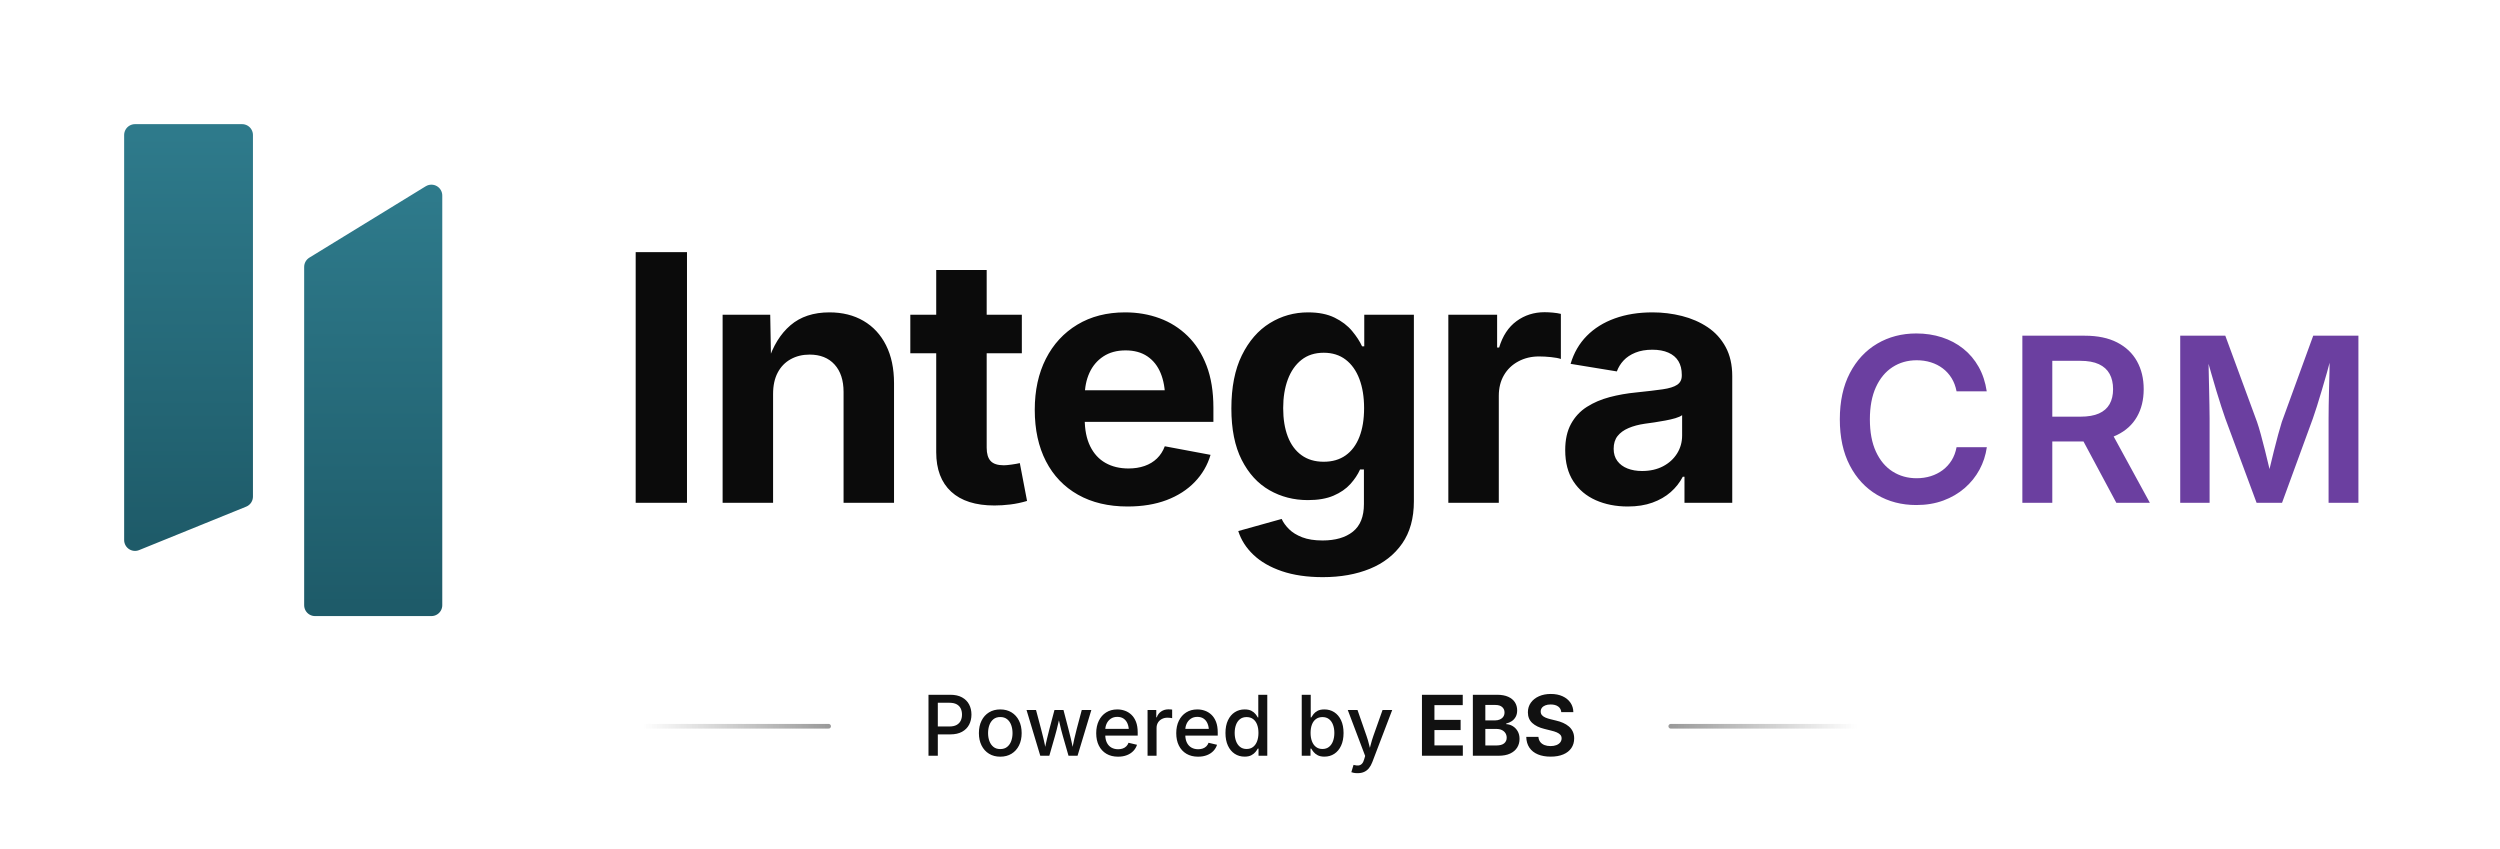
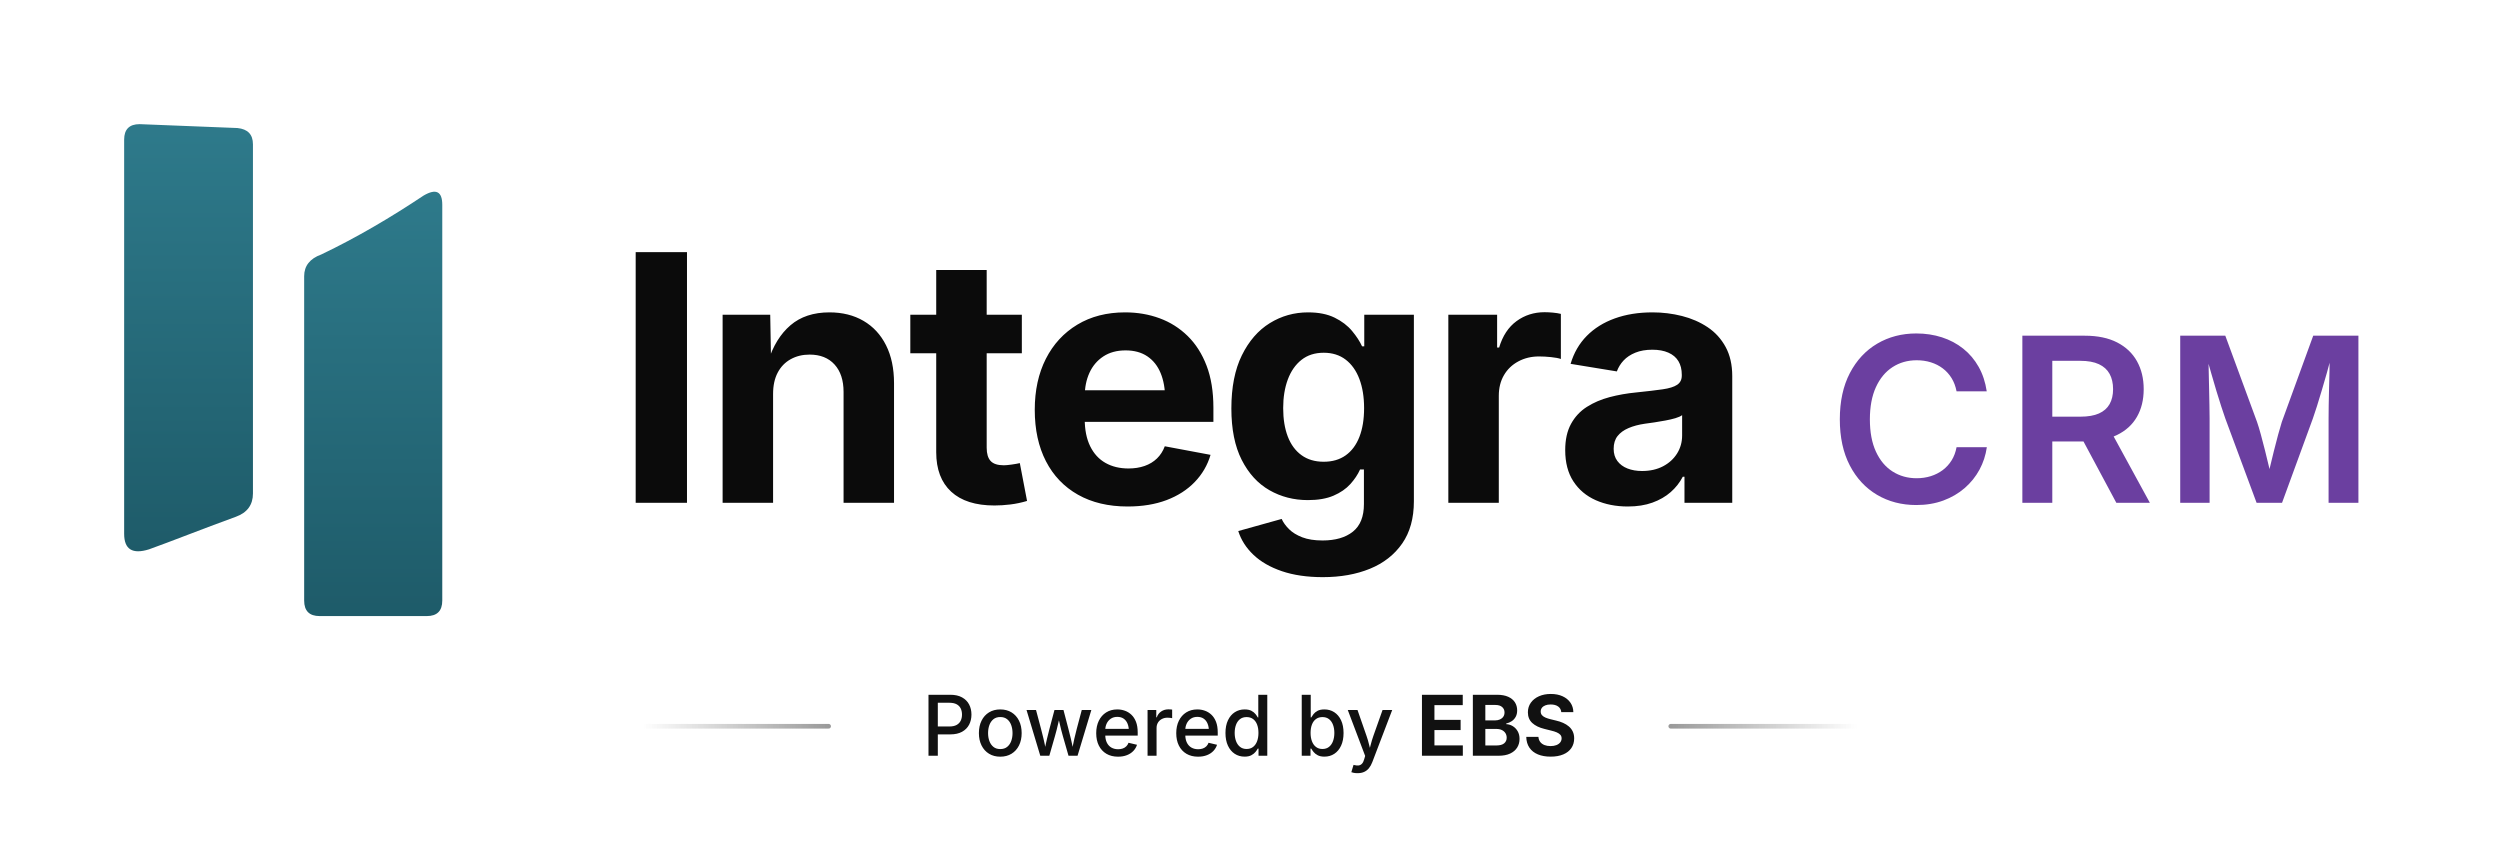
<svg xmlns="http://www.w3.org/2000/svg" viewBox="0 0 1611 547" width="1611" height="547">
  <defs>
    <linearGradient id="ig" x1="0" y1="0" x2="0" y2="1">
      <stop offset="0" stop-color="#2E7A8B" />
      <stop offset="1" stop-color="#1E5B69" />
    </linearGradient>
    <linearGradient id="lg1" gradientUnits="userSpaceOnUse" x1="413.968" y1="0" x2="533.968" y2="0">
      <stop offset="0" stop-color="#9A9A9A" stop-opacity="0" />
      <stop offset="1" stop-color="#9A9A9A" />
    </linearGradient>
    <linearGradient id="lg2" gradientUnits="userSpaceOnUse" x1="1076.634" y1="0" x2="1196.634" y2="0">
      <stop offset="0" stop-color="#9A9A9A" />
      <stop offset="1" stop-color="#9A9A9A" stop-opacity="0" />
    </linearGradient>
  </defs>
-   <polygon points="87,87 156,87 156,320 87,348" fill="url(#ig)" stroke="url(#ig)" stroke-width="14" stroke-linejoin="round" />
-   <polygon points="203,172 278,126 278,390 203,390" fill="url(#ig)" stroke="url(#ig)" stroke-width="14" stroke-linejoin="round" />
+   <path fill="url(#ig)" d="M90,80 L153,82.5 Q163,83.5 163,93 L163,318 Q163,329 152,333 C130,341 110,349 96,354 Q80,359 80,344 L80,90 Q80,80 90,80 Z" />
+   <path fill="url(#ig)" d="M196,178 Q196,168 207,164 C230,153 252,140 273,126 Q285,119 285,132 L285,387 Q285,397 275,397 L206,397 Q196,397 196,387 Z" />
  <path d="M442.695 162.486V324.0H409.634V162.486ZM498.174 253.866V324.0H465.654V202.811H496.331L496.873 233.054H494.922Q499.691 217.878 509.393 209.585Q519.095 201.293 534.487 201.293Q547.061 201.293 556.438 206.767Q565.814 212.241 570.963 222.485Q576.112 232.729 576.112 246.929V324.0H543.593V252.565Q543.593 241.292 537.793 234.896Q531.994 228.501 521.696 228.501Q514.867 228.501 509.501 231.482Q504.136 234.463 501.155 240.1Q498.174 245.736 498.174 253.866ZM658.473 202.811V227.634H586.605V202.811ZM603.298 173.977H635.818V288.554Q635.818 294.299 638.365 297.063Q640.913 299.827 646.875 299.827Q648.717 299.827 652.078 299.339Q655.438 298.852 657.172 298.418L661.834 322.808Q656.414 324.434 651.048 325.084Q645.682 325.734 640.804 325.734Q622.593 325.734 612.946 316.846Q603.298 307.957 603.298 291.372ZM726.634 326.385Q708.098 326.385 694.657 318.797Q681.215 311.209 674.007 297.226Q666.798 283.242 666.798 264.056Q666.798 245.303 673.953 231.211Q681.107 217.119 694.223 209.206Q707.339 201.293 725.008 201.293Q736.932 201.293 747.23 205.087Q757.528 208.881 765.332 216.523Q773.137 224.165 777.527 235.655Q781.917 247.146 781.917 262.755V271.86H680.131V251.481H765.983L750.807 256.901Q750.807 247.471 747.934 240.479Q745.062 233.487 739.371 229.639Q733.68 225.791 725.333 225.791Q716.878 225.791 710.971 229.693Q705.063 233.596 702.028 240.262Q698.993 246.929 698.993 255.492V269.909Q698.993 280.424 702.516 287.578Q706.038 294.732 712.38 298.31Q718.721 301.887 727.176 301.887Q732.921 301.887 737.582 300.261Q742.244 298.635 745.55 295.437Q748.856 292.239 750.59 287.578L780.075 293.106Q777.148 303.079 769.885 310.613Q762.622 318.146 751.728 322.266Q740.834 326.385 726.634 326.385ZM852.463 371.912Q837.287 371.912 826.014 368.064Q814.74 364.216 807.695 357.495Q800.649 350.774 797.939 342.211L825.905 334.406Q827.423 337.767 830.621 340.964Q833.819 344.162 839.13 346.222Q844.442 348.281 852.246 348.281Q864.712 348.281 871.812 342.59Q878.912 336.899 878.912 324.867V302.537H876.419Q874.251 307.415 870.132 311.968Q866.013 316.521 859.346 319.393Q852.68 322.266 842.816 322.266Q829.157 322.266 817.992 315.87Q806.827 309.475 800.161 296.358Q793.494 283.242 793.494 263.188Q793.494 242.701 800.269 228.935Q807.044 215.168 818.263 208.23Q829.483 201.293 842.924 201.293Q853.113 201.293 860.051 204.708Q866.988 208.122 871.27 213.271Q875.552 218.42 877.72 223.189H879.129V202.811H911.107V323.024Q911.107 339.393 903.573 350.232Q896.039 361.072 882.815 366.492Q869.59 371.912 852.463 371.912ZM853.005 297.551Q861.352 297.551 867.151 293.432Q872.95 289.312 875.986 281.562Q879.021 273.812 879.021 262.972Q879.021 252.24 875.986 244.219Q872.95 236.197 867.151 231.753Q861.352 227.309 853.005 227.309Q844.442 227.309 838.642 231.916Q832.843 236.522 829.862 244.544Q826.881 252.565 826.881 262.972Q826.881 273.595 829.862 281.345Q832.843 289.096 838.696 293.323Q844.55 297.551 853.005 297.551ZM933.307 324.0V202.811H964.742V223.948H966.043Q969.403 212.675 977.262 206.93Q985.121 201.185 995.311 201.185Q997.804 201.185 1000.73 201.456Q1003.657 201.727 1005.825 202.269V231.319Q1003.657 230.561 999.538 230.127Q995.419 229.693 991.733 229.693Q984.362 229.693 978.4 232.891Q972.438 236.089 969.132 241.78Q965.826 247.471 965.826 255.059V324.0ZM1048.946 326.385Q1037.456 326.385 1028.296 322.32Q1019.137 318.255 1013.879 310.179Q1008.622 302.104 1008.622 290.071Q1008.622 279.99 1012.362 273.161Q1016.101 266.332 1022.551 262.213Q1029.001 258.094 1037.185 255.926Q1045.369 253.758 1054.366 252.891Q1064.881 251.807 1071.33 250.885Q1077.78 249.964 1080.761 247.958Q1083.742 245.953 1083.742 242.051V241.509Q1083.742 236.306 1081.574 232.729Q1079.406 229.151 1075.124 227.254Q1070.843 225.357 1064.772 225.357Q1058.485 225.357 1053.824 227.254Q1049.163 229.151 1046.236 232.295Q1043.309 235.438 1041.9 239.341L1012.091 234.463Q1015.234 223.84 1022.497 216.469Q1029.76 209.098 1040.545 205.195Q1051.331 201.293 1064.881 201.293Q1074.637 201.293 1083.85 203.624Q1093.064 205.954 1100.381 210.832Q1107.698 215.71 1111.98 223.569Q1116.262 231.428 1116.262 242.376V324.0H1085.476V307.198H1084.392Q1081.466 312.835 1076.588 317.117Q1071.71 321.398 1064.826 323.892Q1057.943 326.385 1048.946 326.385ZM1058.16 303.513Q1065.856 303.513 1071.656 300.478Q1077.455 297.442 1080.707 292.239Q1083.959 287.036 1083.959 280.641V267.524Q1082.55 268.608 1079.623 269.476Q1076.696 270.343 1073.119 270.993Q1069.542 271.644 1066.073 272.186Q1062.604 272.728 1059.894 273.053Q1053.932 273.92 1049.38 275.871Q1044.827 277.822 1042.334 281.02Q1039.841 284.218 1039.841 289.204Q1039.841 293.865 1042.225 297.063Q1044.61 300.261 1048.729 301.887Q1052.848 303.513 1058.16 303.513Z" fill="#0B0B0B" />
  <path d="M1234.865 325.445Q1220.701 325.445 1209.572 318.869Q1198.443 312.293 1192.012 299.936Q1185.58 287.578 1185.58 270.234Q1185.58 252.818 1192.048 240.425Q1198.515 228.031 1209.68 221.455Q1220.846 214.879 1234.865 214.879Q1243.681 214.879 1251.378 217.372Q1259.074 219.865 1265.108 224.671Q1271.142 229.477 1275.045 236.414Q1278.947 243.352 1280.248 252.168H1260.808Q1259.869 247.326 1257.593 243.641Q1255.316 239.955 1251.92 237.39Q1248.523 234.824 1244.26 233.487Q1239.996 232.15 1235.154 232.15Q1226.338 232.15 1219.509 236.595Q1212.679 241.039 1208.813 249.53Q1204.947 258.021 1204.947 270.234Q1204.947 282.592 1208.849 291.047Q1212.752 299.502 1219.581 303.838Q1226.41 308.174 1235.082 308.174Q1239.924 308.174 1244.187 306.837Q1248.451 305.5 1251.884 302.935Q1255.316 300.369 1257.629 296.647Q1259.941 292.926 1260.808 288.156H1280.32Q1279.236 295.889 1275.587 302.646Q1271.937 309.402 1266.012 314.533Q1260.086 319.664 1252.245 322.555Q1244.404 325.445 1234.865 325.445ZM1303.205 324.0V216.324H1343.457Q1355.815 216.324 1364.27 220.66Q1372.725 224.996 1377.061 232.765Q1381.397 240.533 1381.397 250.795Q1381.397 261.057 1377.025 268.645Q1372.652 276.232 1364.125 280.352Q1355.598 284.471 1343.168 284.471H1314.406V268.5H1340.639Q1347.938 268.5 1352.563 266.44Q1357.188 264.381 1359.428 260.406Q1361.668 256.432 1361.668 250.795Q1361.668 245.014 1359.428 240.931Q1357.188 236.848 1352.526 234.68Q1347.865 232.512 1340.494 232.512H1322.5V324.0ZM1363.764 324.0 1337.604 275.148H1358.705L1385.371 324.0ZM1404.932 324.0V216.324H1433.983L1454.434 271.896Q1455.518 275.004 1456.855 279.882Q1458.192 284.76 1459.601 290.396Q1461.01 296.033 1462.275 301.417Q1463.539 306.801 1464.407 310.92H1460.504Q1461.372 306.873 1462.636 301.562Q1463.901 296.25 1465.31 290.577Q1466.719 284.904 1468.056 279.99Q1469.393 275.076 1470.405 271.896L1490.639 216.324H1519.762V324.0H1500.539V269.656Q1500.539 266.188 1500.612 261.273Q1500.684 256.359 1500.829 250.723Q1500.973 245.086 1501.118 239.341Q1501.262 233.596 1501.262 228.393H1502.635Q1501.19 234.102 1499.492 240.063Q1497.793 246.025 1496.131 251.626Q1494.469 257.227 1492.988 261.924Q1491.506 266.621 1490.422 269.656L1470.549 324.0H1454.145L1433.983 269.656Q1432.899 266.621 1431.417 262.032Q1429.936 257.443 1428.238 251.879Q1426.539 246.314 1424.841 240.28Q1423.143 234.246 1421.481 228.393H1423.071Q1423.143 233.234 1423.288 238.907Q1423.432 244.58 1423.54 250.289Q1423.649 255.998 1423.757 261.021Q1423.866 266.043 1423.866 269.656V324.0Z" fill="#6B3FA0" />
  <path d="M598.319 487.0V447.713H612.399Q616.934 447.713 619.966 449.4Q622.998 451.088 624.501 453.962Q626.004 456.836 626.004 460.475Q626.004 464.113 624.488 467Q622.972 469.888 619.94 471.562Q616.907 473.236 612.346 473.236H602.722V468.147H611.766Q614.666 468.147 616.459 467.146Q618.252 466.144 619.083 464.403Q619.913 462.663 619.913 460.475Q619.913 458.26 619.083 456.533Q618.252 454.806 616.446 453.83Q614.64 452.854 611.713 452.854H604.33V487.0ZM644.567 487.606Q640.427 487.606 637.329 485.708Q634.231 483.81 632.517 480.382Q630.803 476.954 630.803 472.419Q630.803 467.831 632.517 464.39Q634.231 460.949 637.329 459.051Q640.427 457.152 644.567 457.152Q648.733 457.152 651.831 459.051Q654.929 460.949 656.643 464.39Q658.357 467.831 658.357 472.419Q658.357 476.954 656.643 480.382Q654.929 483.81 651.831 485.708Q648.733 487.606 644.567 487.606ZM644.567 482.702Q647.256 482.702 649.009 481.292Q650.763 479.881 651.62 477.547Q652.477 475.214 652.477 472.419Q652.477 469.598 651.62 467.238Q650.763 464.878 649.009 463.467Q647.256 462.057 644.567 462.057Q641.904 462.057 640.163 463.467Q638.423 464.878 637.566 467.225Q636.709 469.571 636.709 472.419Q636.709 475.214 637.566 477.547Q638.423 479.881 640.163 481.292Q641.904 482.702 644.567 482.702ZM670.354 487.0 661.494 457.521H667.612L670.855 469.729Q671.567 472.472 672.384 475.833Q673.201 479.195 673.966 483.414H673.122Q673.887 479.354 674.704 475.979Q675.522 472.604 676.26 469.729L679.503 457.521H685.304L688.494 469.729Q689.233 472.524 690.037 475.899Q690.841 479.274 691.606 483.414H690.736Q691.527 479.327 692.318 475.952Q693.109 472.577 693.847 469.729L697.09 457.521H703.26L694.374 487.0H688.547L684.908 474.317Q684.355 472.393 683.827 470.296Q683.3 468.2 682.799 466.012Q682.298 463.823 681.771 461.661H682.957Q682.456 463.797 681.942 465.999Q681.428 468.2 680.901 470.323Q680.373 472.445 679.82 474.317L676.181 487.0ZM720.478 487.606Q716.127 487.606 712.963 485.734Q709.799 483.862 708.098 480.461Q706.398 477.06 706.398 472.472Q706.398 467.937 708.072 464.482Q709.746 461.028 712.805 459.09Q715.863 457.152 719.977 457.152Q722.508 457.152 724.855 457.983Q727.201 458.813 729.073 460.58Q730.946 462.347 732.04 465.155Q733.134 467.963 733.134 471.971V474.027H709.641V469.703H730.155L727.439 471.127Q727.439 468.411 726.595 466.341Q725.751 464.271 724.103 463.111Q722.455 461.951 719.977 461.951Q717.525 461.951 715.784 463.138Q714.044 464.324 713.134 466.262Q712.225 468.2 712.225 470.494V473.447Q712.225 476.479 713.266 478.576Q714.308 480.672 716.18 481.74Q718.052 482.808 720.53 482.808Q722.165 482.808 723.484 482.346Q724.802 481.885 725.764 480.949Q726.727 480.013 727.228 478.642L732.686 479.934Q731.974 482.201 730.3 483.941Q728.625 485.682 726.134 486.644Q723.642 487.606 720.478 487.606ZM739.488 487.0V457.521H745.105V462.268H745.421Q746.238 459.842 748.269 458.471Q750.299 457.1 752.883 457.1Q753.437 457.1 754.149 457.139Q754.861 457.179 755.335 457.258V462.795Q755.019 462.689 754.122 462.584Q753.226 462.479 752.303 462.479Q750.299 462.479 748.691 463.322Q747.082 464.166 746.186 465.656Q745.289 467.146 745.289 469.097V487.0ZM772.052 487.606Q767.701 487.606 764.537 485.734Q761.373 483.862 759.673 480.461Q757.972 477.06 757.972 472.472Q757.972 467.937 759.646 464.482Q761.321 461.028 764.379 459.09Q767.438 457.152 771.551 457.152Q774.082 457.152 776.429 457.983Q778.776 458.813 780.648 460.58Q782.52 462.347 783.614 465.155Q784.708 467.963 784.708 471.971V474.027H761.215V469.703H781.729L779.013 471.127Q779.013 468.411 778.169 466.341Q777.325 464.271 775.677 463.111Q774.03 461.951 771.551 461.951Q769.099 461.951 767.359 463.138Q765.618 464.324 764.709 466.262Q763.799 468.2 763.799 470.494V473.447Q763.799 476.479 764.841 478.576Q765.882 480.672 767.754 481.74Q769.626 482.808 772.105 482.808Q773.739 482.808 775.058 482.346Q776.376 481.885 777.339 480.949Q778.301 480.013 778.802 478.642L784.26 479.934Q783.548 482.201 781.874 483.941Q780.199 485.682 777.708 486.644Q775.216 487.606 772.052 487.606ZM802.031 487.58Q798.446 487.58 795.651 485.748Q792.856 483.915 791.274 480.5Q789.692 477.086 789.692 472.34Q789.692 467.541 791.3 464.14Q792.908 460.738 795.703 458.945Q798.498 457.152 802.031 457.152Q804.774 457.152 806.448 458.062Q808.122 458.972 809.072 460.185Q810.021 461.397 810.522 462.32H810.838V447.713H816.639V487.0H810.996V482.386H810.522Q810.021 483.335 809.045 484.548Q808.07 485.761 806.382 486.67Q804.695 487.58 802.031 487.58ZM803.297 482.649Q805.776 482.649 807.476 481.331Q809.177 480.013 810.06 477.679Q810.944 475.346 810.944 472.287Q810.944 469.202 810.073 466.921Q809.203 464.641 807.503 463.362Q805.802 462.083 803.297 462.083Q800.739 462.083 799.039 463.428Q797.338 464.772 796.481 467.08Q795.624 469.387 795.624 472.287Q795.624 475.214 796.494 477.561Q797.364 479.907 799.078 481.278Q800.792 482.649 803.297 482.649ZM853.474 487.58Q850.811 487.58 849.11 486.67Q847.409 485.761 846.447 484.548Q845.485 483.335 844.957 482.386H844.483V487.0H838.84V447.713H844.641V462.32H844.957Q845.485 461.397 846.421 460.185Q847.357 458.972 849.031 458.062Q850.705 457.152 853.474 457.152Q857.007 457.152 859.789 458.945Q862.571 460.738 864.179 464.14Q865.787 467.541 865.787 472.34Q865.787 477.086 864.205 480.5Q862.623 483.915 859.842 485.748Q857.06 487.58 853.474 487.58ZM852.182 482.649Q854.713 482.649 856.427 481.278Q858.141 479.907 858.998 477.561Q859.855 475.214 859.855 472.287Q859.855 469.387 858.998 467.08Q858.141 464.772 856.44 463.428Q854.739 462.083 852.182 462.083Q849.703 462.083 847.989 463.362Q846.276 464.641 845.405 466.921Q844.535 469.202 844.535 472.287Q844.535 475.346 845.419 477.679Q846.302 480.013 848.016 481.331Q849.73 482.649 852.182 482.649ZM870.797 497.6 872.221 492.88 872.88 493.038Q874.383 493.434 875.583 493.249Q876.782 493.064 877.666 492.128Q878.549 491.192 879.076 489.294L879.709 487.132L868.503 457.521H874.779L880.606 474.265Q881.581 477.06 882.227 479.828Q882.873 482.597 883.638 485.339H881.845Q882.61 482.597 883.308 479.815Q884.007 477.033 884.983 474.265L890.915 457.521H897.138L884.323 491.087Q883.427 493.46 882.122 495.042Q880.817 496.624 879.024 497.428Q877.231 498.232 874.858 498.232Q873.487 498.232 872.405 498.035Q871.324 497.837 870.797 497.6Z" fill="#111111" />
  <path d="M916.307 487.0V447.713H942.595V454.384H924.349V463.876H941.224V470.441H924.349V480.329H942.648V487.0ZM949.108 487.0V447.713H964.691Q969.015 447.713 971.902 449.018Q974.789 450.323 976.226 452.591Q977.663 454.858 977.663 457.812Q977.663 460.132 976.74 461.859Q975.818 463.586 974.222 464.68Q972.627 465.774 970.597 466.249V466.645Q972.812 466.724 974.776 467.897Q976.74 469.07 977.967 471.167Q979.193 473.263 979.193 476.163Q979.193 479.274 977.663 481.727Q976.134 484.179 973.141 485.589Q970.149 487.0 965.693 487.0ZM957.15 480.382H964.111Q967.644 480.382 969.279 479.011Q970.913 477.64 970.913 475.398Q970.913 473.737 970.109 472.458Q969.305 471.18 967.828 470.455Q966.352 469.729 964.322 469.729H957.15ZM957.15 464.219H963.504Q965.218 464.219 966.589 463.599Q967.96 462.979 968.738 461.833Q969.516 460.686 969.516 459.104Q969.516 456.968 968 455.623Q966.484 454.278 963.662 454.278H957.15ZM999.232 487.58Q994.512 487.58 991.018 486.13Q987.525 484.68 985.573 481.832Q983.622 478.984 983.517 474.818H991.348Q991.506 476.796 992.534 478.127Q993.563 479.459 995.277 480.118Q996.99 480.777 999.153 480.777Q1001.315 480.777 1002.91 480.158Q1004.505 479.538 1005.402 478.404Q1006.298 477.271 1006.298 475.768Q1006.298 474.423 1005.494 473.513Q1004.69 472.604 1003.187 471.944Q1001.684 471.285 999.522 470.784L995.197 469.703Q990.214 468.49 987.393 465.893Q984.572 463.296 984.572 459.024Q984.572 455.465 986.483 452.802Q988.395 450.139 991.73 448.662Q995.066 447.186 999.337 447.186Q1003.688 447.186 1006.931 448.675Q1010.174 450.165 1011.993 452.815Q1013.813 455.465 1013.865 458.919H1006.087Q1005.876 456.546 1004.07 455.254Q1002.264 453.962 999.258 453.962Q997.228 453.962 995.778 454.542Q994.327 455.122 993.576 456.15Q992.824 457.179 992.824 458.497Q992.824 459.947 993.695 460.91Q994.565 461.872 996.015 462.465Q997.465 463.059 999.1 463.454L1002.659 464.324Q1005.138 464.878 1007.274 465.827Q1009.409 466.776 1011.018 468.161Q1012.626 469.545 1013.509 471.443Q1014.393 473.342 1014.393 475.82Q1014.393 479.38 1012.6 482.03Q1010.807 484.68 1007.405 486.13Q1004.004 487.58 999.232 487.58Z" fill="#111111" />
  <line x1="413.968" y1="468" x2="533.968" y2="468" stroke="url(#lg1)" stroke-width="3" stroke-linecap="round" />
  <line x1="1076.634" y1="468" x2="1196.634" y2="468" stroke="url(#lg2)" stroke-width="3" stroke-linecap="round" />
</svg>
